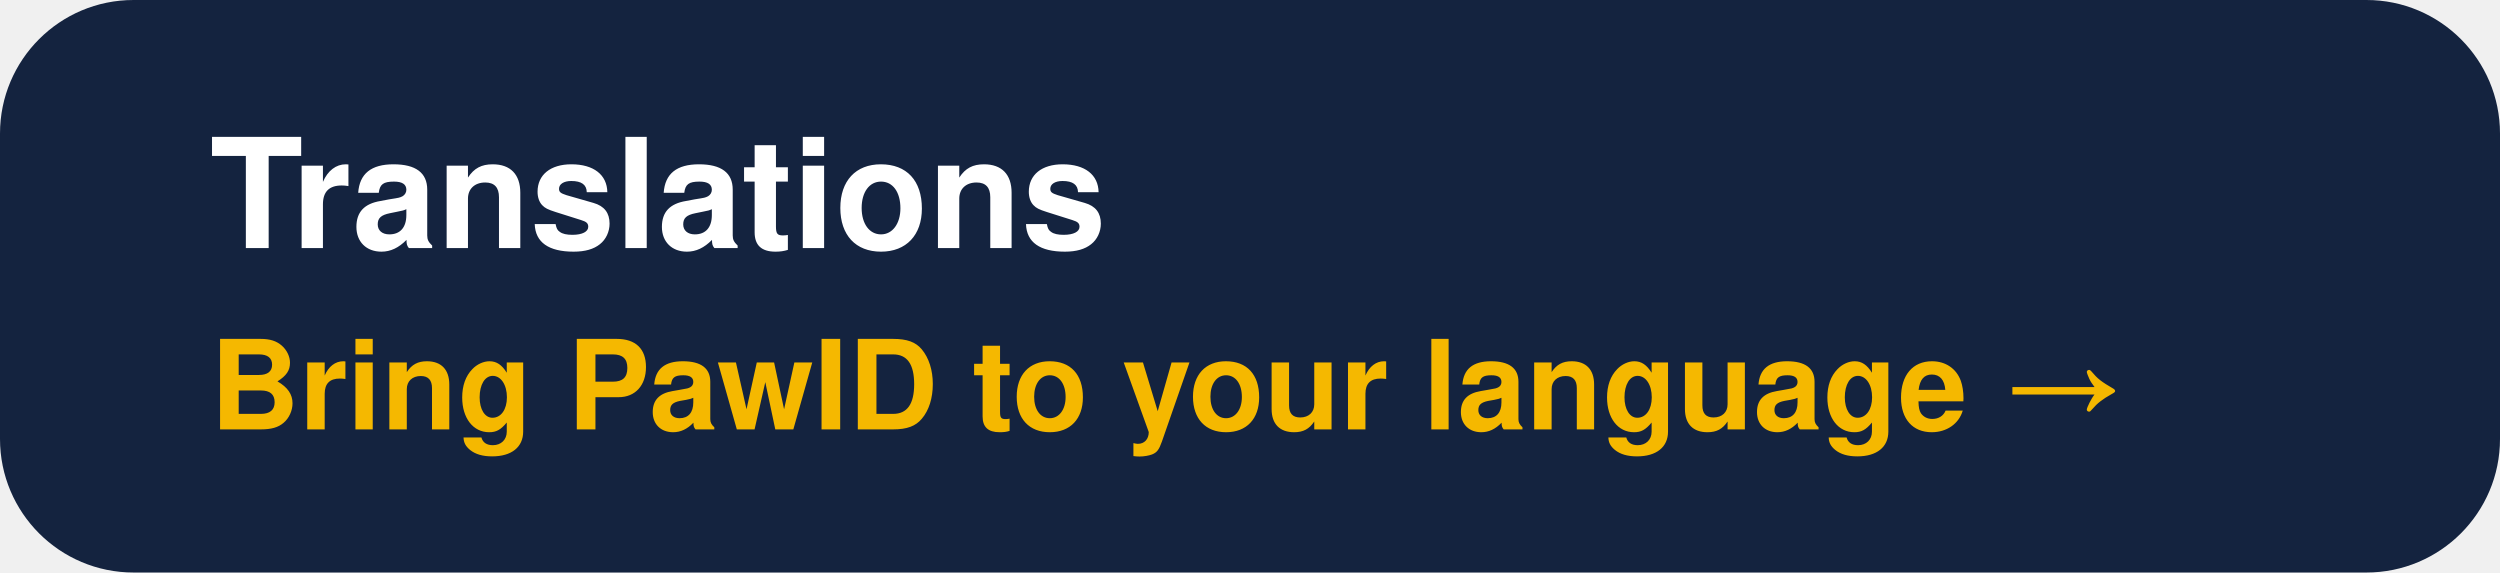
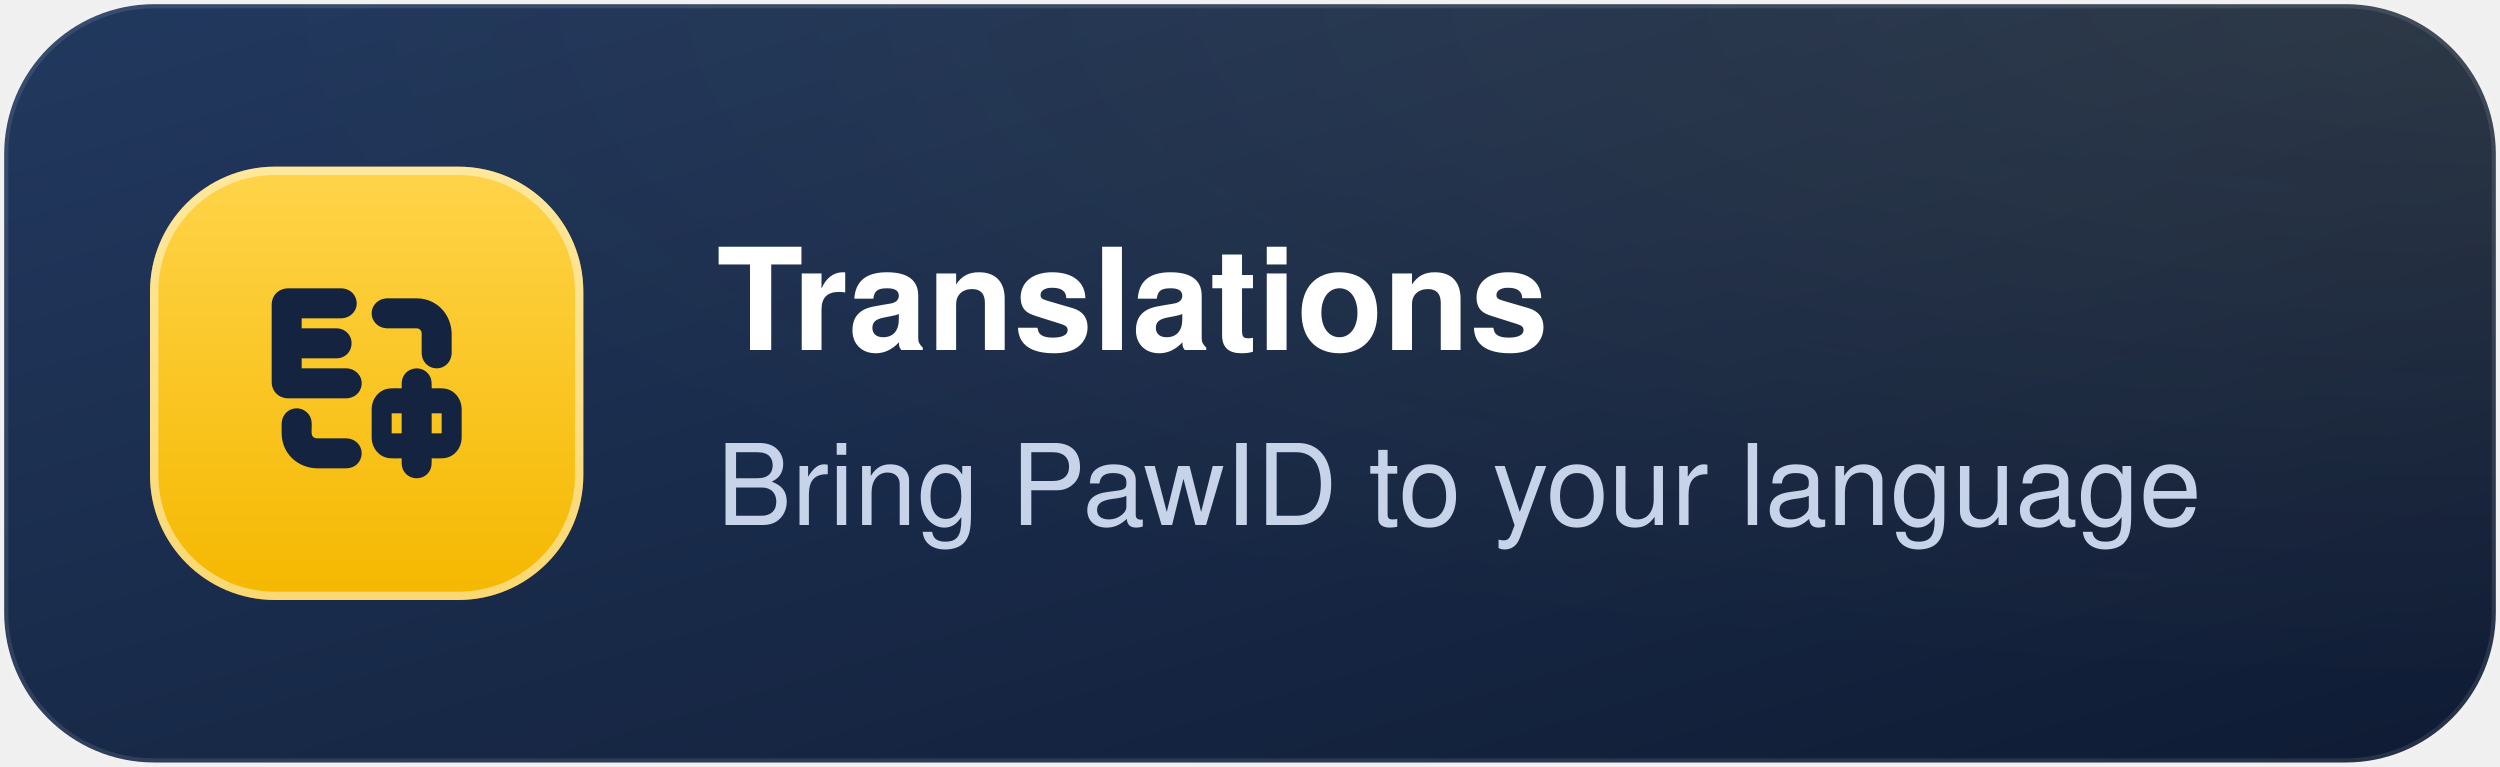
- <svg xmlns="http://www.w3.org/2000/svg" width="262" height="60" viewBox="0 0 262 60" role="img" aria-label="Translations: Bring PawID to your language">
-   <rect width="262" height="60" rx="14" fill="#14233f" />
-   <text x="22" y="26" font-family="-apple-system, Segoe UI, Helvetica, Arial, sans-serif" font-size="16" font-weight="700" fill="#ffffff">Translations</text>
-   <text x="22" y="45" font-family="-apple-system, Segoe UI, Helvetica, Arial, sans-serif" font-size="13" font-weight="600" fill="#f5b800">Bring PawID to your language →</text>
+ <svg xmlns="http://www.w3.org/2000/svg" width="300" height="92" viewBox="0 0 300 92" role="img" aria-label="Translations: Bring PawID to your language">
+   <defs>
+     <linearGradient id="bg" x1="0" y1="0" x2="1" y2="1">
+       <stop offset="0" stop-color="#22395f" />
+       <stop offset="1" stop-color="#0f1b33" />
+     </linearGradient>
+     <linearGradient id="gold" x1="0" y1="0" x2="0" y2="1">
+       <stop offset="0" stop-color="#ffd44a" />
+       <stop offset="1" stop-color="#f5b800" />
+     </linearGradient>
+     <radialGradient id="glow" cx="1" cy="0" r="0.9">
+       <stop offset="0" stop-color="#ffc629" stop-opacity=".09" />
+       <stop offset="1" stop-color="#ffc629" stop-opacity="0" />
+     </radialGradient>
+   </defs>
+   <rect x="0.5" y="0.5" width="299" height="91" rx="18" fill="url(#bg)" />
+   <rect x="0.5" y="0.5" width="299" height="91" rx="18" fill="url(#glow)" />
+   <rect x="0.5" y="0.5" width="299" height="91" rx="18" fill="none" stroke="#ffffff" stroke-opacity=".1" />
+   <rect x="18" y="20" width="52" height="52" rx="15" fill="url(#gold)" />
+   <rect x="18.5" y="20.5" width="51" height="51" rx="14.5" fill="none" stroke="#ffffff" stroke-opacity=".45" />
+   <g transform="translate(29.6 31.6) scale(1.2)" color="#14233f">
+     <path fill="currentColor" d="M18.5 12.5c.093 0 .998-.027 1.324.026c.984.16 1.637 1.005 1.676 1.974v3c-.039.969-.692 1.814-1.676 1.974c-.326.053-1.231.026-1.324.026c0 .443.027.861-.205 1.257c-.634 1.084-2.264.944-2.701-.234c-.123-.33-.094-.678-.094-1.023c-.093 0-.998.027-1.324-.026c-.984-.16-1.637-1.005-1.676-1.974v-3c.039-.969.692-1.814 1.676-1.974c.326-.053 1.231-.026 1.324-.026c0-.345-.029-.693.094-1.023c.437-1.178 2.067-1.318 2.701-.234c.232.396.205.814.205 1.257m0 2.5v2h1v-2Zm-4 0v2h1v-2Zm-9.23-.476a1.505 1.505 0 0 1 1.206 1.206c.075.417-.01.848.024 1.27c.013.163.068.304.205.404A.5.5 0 0 0 7 17.5h3c.717.032 1.344.503 1.476 1.23a1.51 1.51 0 0 1-.329 1.236c-.293.348-.701.514-1.147.534H7c-1.764-.055-3.249-1.27-3.473-3.061c-.044-.353-.036-1.243-.027-1.439c.028-.624.376-1.183.977-1.406c.252-.094.528-.118.793-.07M5.5 5.5v1H9c.271.012.52.066.757.205c1.19.696.871 2.525-.487 2.771L9 9.5H5.5v1H10c1.035.046 1.782 1.011 1.406 2.023c-.223.601-.782.949-1.406.977H4.1c-.57-.026-1.087-.29-1.381-.792A1.7 1.7 0 0 1 2.5 11.9V4.1c.013-.29.071-.555.219-.808c.294-.502.811-.766 1.381-.792h5.4c.624.028 1.183.376 1.406.977c.376 1.012-.371 1.977-1.406 2.023Zm11.939-1.973C19.23 3.751 20.445 5.236 20.5 7v2c-.028.624-.376 1.183-.977 1.406a1.5 1.5 0 0 1-1.28-.111c-.472-.276-.719-.76-.743-1.295V7c-.013-.163-.068-.304-.205-.404A.5.5 0 0 0 17 6.5h-3c-.816-.037-1.5-.655-1.5-1.5s.684-1.463 1.5-1.5h3Z" />
+   </g>
+   <text x="86" y="42" font-family="-apple-system, BlinkMacSystemFont, Segoe UI, Helvetica, Arial, sans-serif" font-size="17" font-weight="700" fill="#ffffff">Translations</text>
+   <text x="86" y="63" font-family="-apple-system, BlinkMacSystemFont, Segoe UI, Helvetica, Arial, sans-serif" font-size="13.5" font-weight="500" fill="#c7d3e8">Bring PawID to your language</text>
</svg>
